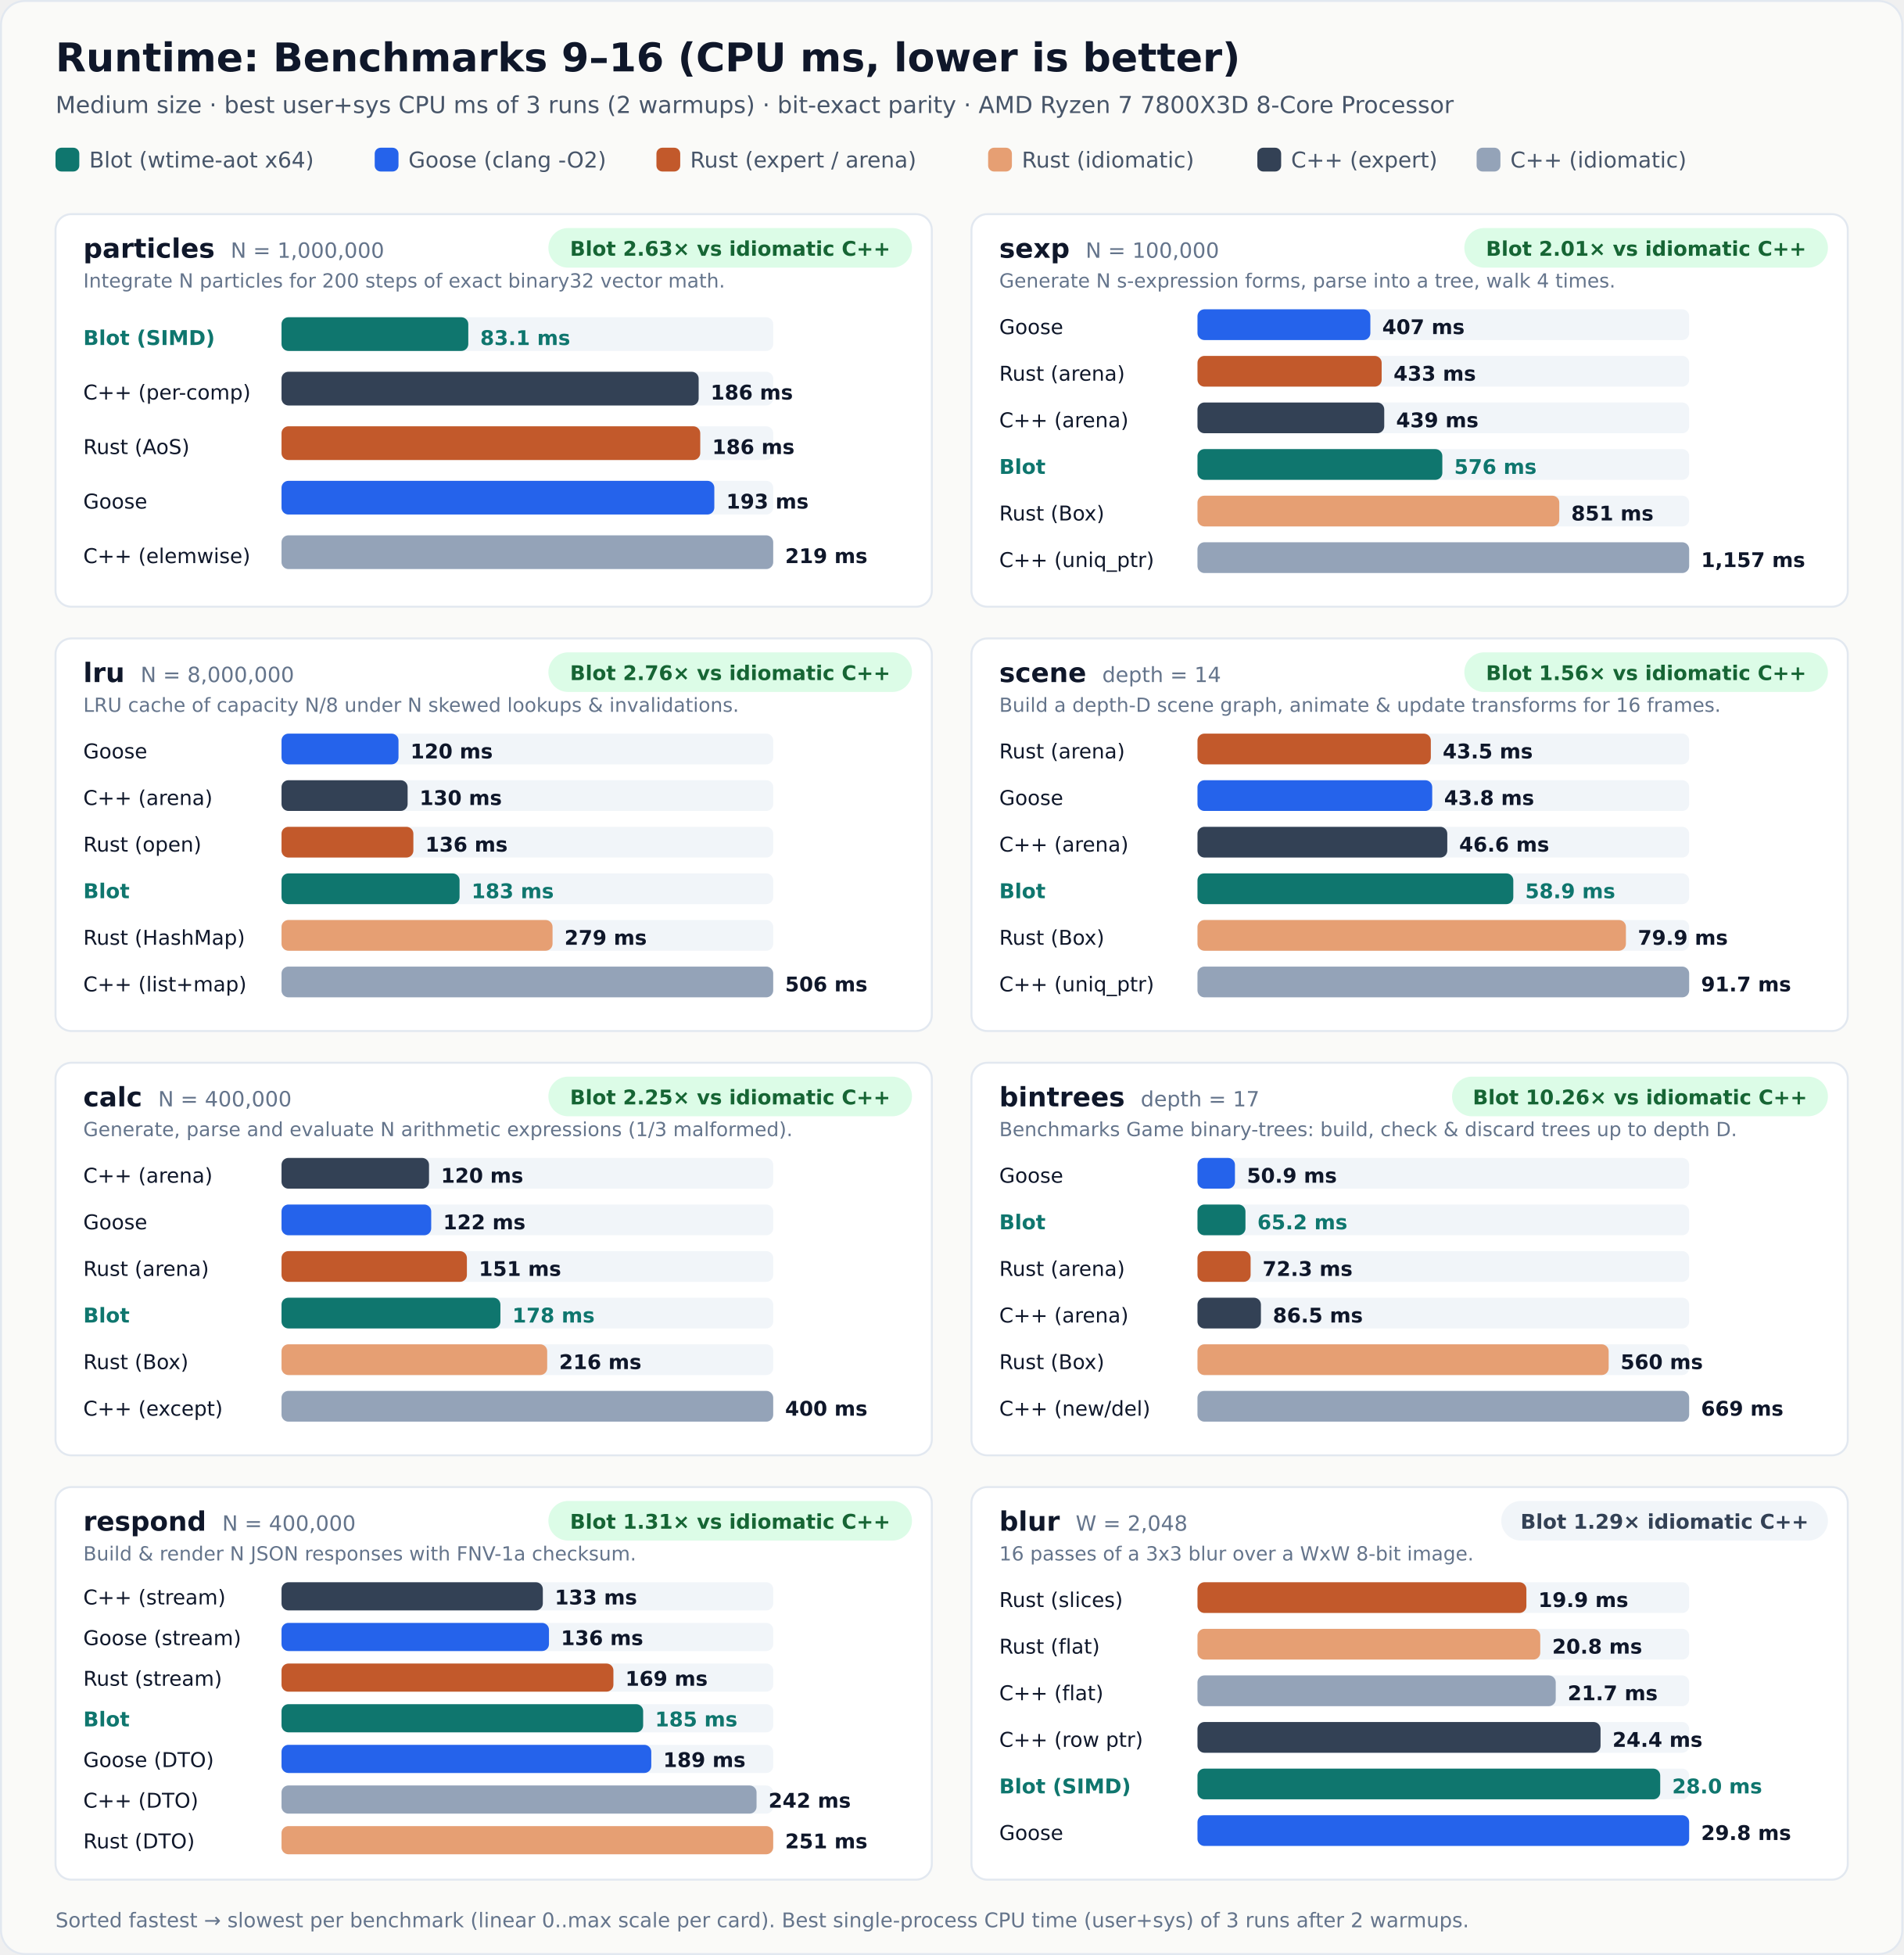
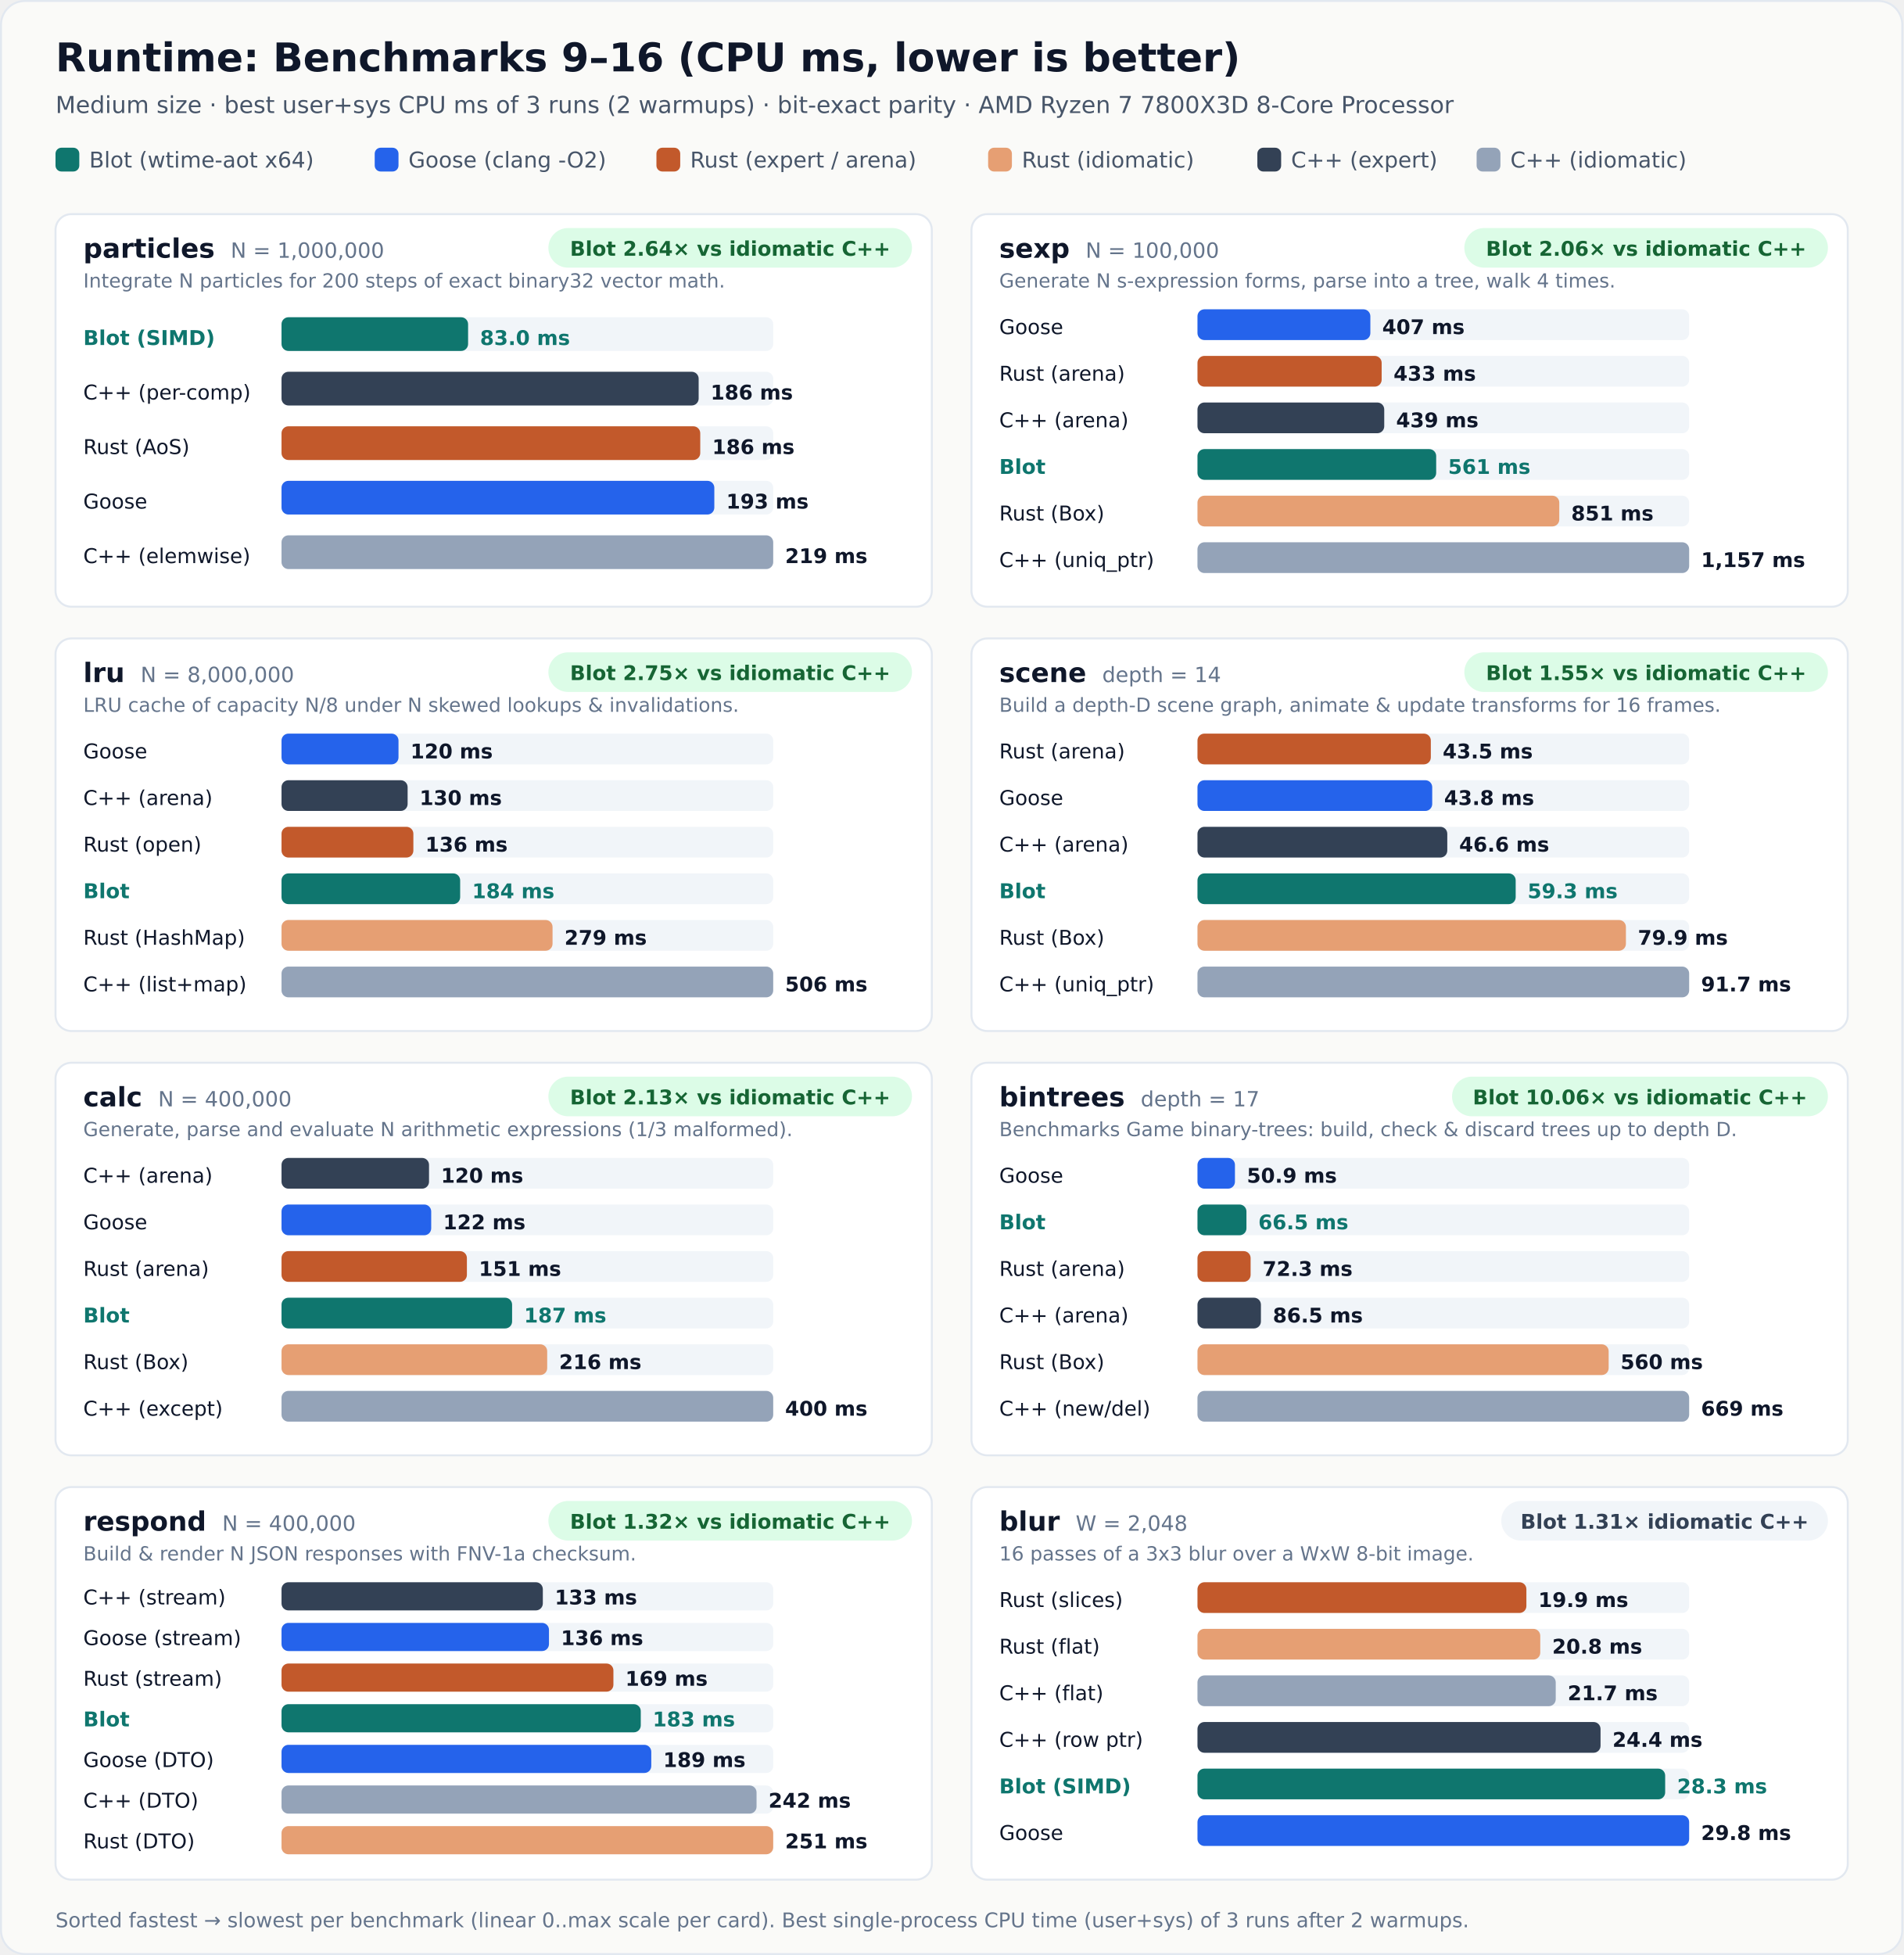
<svg xmlns="http://www.w3.org/2000/svg" width="960" height="986" viewBox="0 0 960 986" role="img" aria-label="Runtime: Benchmarks 9–16 (CPU ms, lower is better)">
  <rect x="0.5" y="0.5" width="959" height="985" rx="12" fill="#fafaf8" stroke="#e2e8f0" />
  <text x="28.0" y="36.0" font-family="'DejaVu Sans', system-ui, -apple-system, 'Segoe UI', Helvetica, Arial, sans-serif" font-size="20" font-weight="700" fill="#0f172a" text-anchor="start">Runtime: Benchmarks 9–16 (CPU ms, lower is better)</text>
  <text x="28.0" y="57.0" font-family="'DejaVu Sans', system-ui, -apple-system, 'Segoe UI', Helvetica, Arial, sans-serif" font-size="11.8" font-weight="400" fill="#475569" text-anchor="start">Medium size · best user+sys CPU ms of 3 runs (2 warmups) · bit-exact parity · AMD Ryzen 7 7800X3D 8-Core Processor</text>
  <rect x="28.0" y="74.5" width="12" height="12" rx="3" fill="#0f766e" />
  <text x="45.0" y="84.5" font-family="'DejaVu Sans', system-ui, -apple-system, 'Segoe UI', Helvetica, Arial, sans-serif" font-size="11.0" font-weight="500" fill="#475569" text-anchor="start">Blot (wtime-aot x64)</text>
  <rect x="189.0" y="74.5" width="12" height="12" rx="3" fill="#2563eb" />
  <text x="206.0" y="84.5" font-family="'DejaVu Sans', system-ui, -apple-system, 'Segoe UI', Helvetica, Arial, sans-serif" font-size="11.0" font-weight="500" fill="#475569" text-anchor="start">Goose (clang -O2)</text>
  <rect x="331.1" y="74.5" width="12" height="12" rx="3" fill="#c2592b" />
  <text x="348.1" y="84.5" font-family="'DejaVu Sans', system-ui, -apple-system, 'Segoe UI', Helvetica, Arial, sans-serif" font-size="11.0" font-weight="500" fill="#475569" text-anchor="start">Rust (expert / arena)</text>
  <rect x="498.4" y="74.5" width="12" height="12" rx="3" fill="#e69f73" />
  <text x="515.4" y="84.5" font-family="'DejaVu Sans', system-ui, -apple-system, 'Segoe UI', Helvetica, Arial, sans-serif" font-size="11.0" font-weight="500" fill="#475569" text-anchor="start">Rust (idiomatic)</text>
  <rect x="634.2" y="74.5" width="12" height="12" rx="3" fill="#334155" />
  <text x="651.2" y="84.5" font-family="'DejaVu Sans', system-ui, -apple-system, 'Segoe UI', Helvetica, Arial, sans-serif" font-size="11.0" font-weight="500" fill="#475569" text-anchor="start">C++ (expert)</text>
  <rect x="744.8" y="74.5" width="12" height="12" rx="3" fill="#94a3b8" />
  <text x="761.8" y="84.5" font-family="'DejaVu Sans', system-ui, -apple-system, 'Segoe UI', Helvetica, Arial, sans-serif" font-size="11.0" font-weight="500" fill="#475569" text-anchor="start">C++ (idiomatic)</text>
  <rect x="28" y="108" width="442" height="198" rx="8" fill="#ffffff" stroke="#e2e8f0" />
  <text x="42.0" y="130.0" font-family="'DejaVu Sans', system-ui, -apple-system, 'Segoe UI', Helvetica, Arial, sans-serif" font-size="13.5" font-weight="700" fill="#0f172a">particles<tspan dx="8" font-size="10.6" font-weight="500" fill="#64748b">N = 1,000,000</tspan>
  </text>
  <rect x="276.6" y="115.0" width="183.4" height="20.0" rx="10" fill="#dcfce7" />
-   <text x="368.3" y="129.0" font-family="'DejaVu Sans', system-ui, -apple-system, 'Segoe UI', Helvetica, Arial, sans-serif" font-size="10.2" font-weight="600" fill="#166534" text-anchor="middle">Blot 2.63× vs idiomatic C++</text>
+   <text x="368.3" y="129.0" font-family="'DejaVu Sans', system-ui, -apple-system, 'Segoe UI', Helvetica, Arial, sans-serif" font-size="10.2" font-weight="600" fill="#166534" text-anchor="middle">Blot 2.64× vs idiomatic C++</text>
  <text x="42.0" y="145.0" font-family="'DejaVu Sans', system-ui, -apple-system, 'Segoe UI', Helvetica, Arial, sans-serif" font-size="9.8" font-weight="400" fill="#64748b" text-anchor="start">Integrate N particles for 200 steps of exact binary32 vector math.</text>
  <text x="42.0" y="174.0" font-family="'DejaVu Sans', system-ui, -apple-system, 'Segoe UI', Helvetica, Arial, sans-serif" font-size="10.3" font-weight="700" fill="#0f766e" text-anchor="start">Blot (SIMD)</text>
  <rect x="142.0" y="160.0" width="248.0" height="17.0" rx="3.5" fill="#f1f5f9" />
-   <rect x="142.0" y="160.0" width="94.2" height="17.0" rx="3.5" fill="#0f766e" />
-   <text x="242.2" y="174.0" font-family="'DejaVu Sans', system-ui, -apple-system, 'Segoe UI', Helvetica, Arial, sans-serif" font-size="10.2" font-weight="700" fill="#0f766e" text-anchor="start">83.1 ms</text>
+   <rect x="142.0" y="160.0" width="94.1" height="17.0" rx="3.5" fill="#0f766e" />
+   <text x="242.1" y="174.0" font-family="'DejaVu Sans', system-ui, -apple-system, 'Segoe UI', Helvetica, Arial, sans-serif" font-size="10.2" font-weight="700" fill="#0f766e" text-anchor="start">83.0 ms</text>
  <text x="42.0" y="201.5" font-family="'DejaVu Sans', system-ui, -apple-system, 'Segoe UI', Helvetica, Arial, sans-serif" font-size="10.3" font-weight="500" fill="#0f172a" text-anchor="start">C++ (per-comp)</text>
  <rect x="142.0" y="187.5" width="248.0" height="17.0" rx="3.5" fill="#f1f5f9" />
  <rect x="142.0" y="187.5" width="210.4" height="17.0" rx="3.5" fill="#334155" />
  <text x="358.4" y="201.5" font-family="'DejaVu Sans', system-ui, -apple-system, 'Segoe UI', Helvetica, Arial, sans-serif" font-size="10.2" font-weight="600" fill="#0f172a" text-anchor="start">186 ms</text>
  <text x="42.0" y="229.0" font-family="'DejaVu Sans', system-ui, -apple-system, 'Segoe UI', Helvetica, Arial, sans-serif" font-size="10.3" font-weight="500" fill="#0f172a" text-anchor="start">Rust (AoS)</text>
  <rect x="142.0" y="215.0" width="248.0" height="17.0" rx="3.5" fill="#f1f5f9" />
  <rect x="142.0" y="215.0" width="211.2" height="17.0" rx="3.5" fill="#c2592b" />
  <text x="359.2" y="229.0" font-family="'DejaVu Sans', system-ui, -apple-system, 'Segoe UI', Helvetica, Arial, sans-serif" font-size="10.2" font-weight="600" fill="#0f172a" text-anchor="start">186 ms</text>
  <text x="42.0" y="256.5" font-family="'DejaVu Sans', system-ui, -apple-system, 'Segoe UI', Helvetica, Arial, sans-serif" font-size="10.3" font-weight="500" fill="#0f172a" text-anchor="start">Goose</text>
  <rect x="142.0" y="242.5" width="248.0" height="17.0" rx="3.5" fill="#f1f5f9" />
  <rect x="142.0" y="242.5" width="218.3" height="17.0" rx="3.5" fill="#2563eb" />
  <text x="366.3" y="256.5" font-family="'DejaVu Sans', system-ui, -apple-system, 'Segoe UI', Helvetica, Arial, sans-serif" font-size="10.2" font-weight="600" fill="#0f172a" text-anchor="start">193 ms</text>
  <text x="42.0" y="284.0" font-family="'DejaVu Sans', system-ui, -apple-system, 'Segoe UI', Helvetica, Arial, sans-serif" font-size="10.3" font-weight="500" fill="#0f172a" text-anchor="start">C++ (elemwise)</text>
  <rect x="142.0" y="270.0" width="248.0" height="17.0" rx="3.5" fill="#f1f5f9" />
  <rect x="142.0" y="270.0" width="248.0" height="17.0" rx="3.5" fill="#94a3b8" />
  <text x="396.0" y="284.0" font-family="'DejaVu Sans', system-ui, -apple-system, 'Segoe UI', Helvetica, Arial, sans-serif" font-size="10.2" font-weight="600" fill="#0f172a" text-anchor="start">219 ms</text>
  <rect x="490" y="108" width="442" height="198" rx="8" fill="#ffffff" stroke="#e2e8f0" />
  <text x="504.0" y="130.0" font-family="'DejaVu Sans', system-ui, -apple-system, 'Segoe UI', Helvetica, Arial, sans-serif" font-size="13.5" font-weight="700" fill="#0f172a">sexp<tspan dx="8" font-size="10.6" font-weight="500" fill="#64748b">N = 100,000</tspan>
  </text>
  <rect x="738.6" y="115.0" width="183.4" height="20.0" rx="10" fill="#dcfce7" />
-   <text x="830.3" y="129.0" font-family="'DejaVu Sans', system-ui, -apple-system, 'Segoe UI', Helvetica, Arial, sans-serif" font-size="10.2" font-weight="600" fill="#166534" text-anchor="middle">Blot 2.01× vs idiomatic C++</text>
+   <text x="830.3" y="129.0" font-family="'DejaVu Sans', system-ui, -apple-system, 'Segoe UI', Helvetica, Arial, sans-serif" font-size="10.2" font-weight="600" fill="#166534" text-anchor="middle">Blot 2.06× vs idiomatic C++</text>
  <text x="504.0" y="145.0" font-family="'DejaVu Sans', system-ui, -apple-system, 'Segoe UI', Helvetica, Arial, sans-serif" font-size="9.8" font-weight="400" fill="#64748b" text-anchor="start">Generate N s-expression forms, parse into a tree, walk 4 times.</text>
  <text x="504.0" y="168.5" font-family="'DejaVu Sans', system-ui, -apple-system, 'Segoe UI', Helvetica, Arial, sans-serif" font-size="10.3" font-weight="500" fill="#0f172a" text-anchor="start">Goose</text>
  <rect x="604.0" y="156.0" width="248.0" height="15.5" rx="3.5" fill="#f1f5f9" />
  <rect x="604.0" y="156.0" width="87.2" height="15.5" rx="3.5" fill="#2563eb" />
  <text x="697.2" y="168.5" font-family="'DejaVu Sans', system-ui, -apple-system, 'Segoe UI', Helvetica, Arial, sans-serif" font-size="10.2" font-weight="600" fill="#0f172a" text-anchor="start">407 ms</text>
  <text x="504.0" y="192.0" font-family="'DejaVu Sans', system-ui, -apple-system, 'Segoe UI', Helvetica, Arial, sans-serif" font-size="10.3" font-weight="500" fill="#0f172a" text-anchor="start">Rust (arena)</text>
  <rect x="604.0" y="179.5" width="248.0" height="15.5" rx="3.5" fill="#f1f5f9" />
  <rect x="604.0" y="179.5" width="92.9" height="15.5" rx="3.5" fill="#c2592b" />
  <text x="702.9" y="192.0" font-family="'DejaVu Sans', system-ui, -apple-system, 'Segoe UI', Helvetica, Arial, sans-serif" font-size="10.2" font-weight="600" fill="#0f172a" text-anchor="start">433 ms</text>
  <text x="504.0" y="215.5" font-family="'DejaVu Sans', system-ui, -apple-system, 'Segoe UI', Helvetica, Arial, sans-serif" font-size="10.3" font-weight="500" fill="#0f172a" text-anchor="start">C++ (arena)</text>
  <rect x="604.0" y="203.0" width="248.0" height="15.5" rx="3.5" fill="#f1f5f9" />
  <rect x="604.0" y="203.0" width="94.2" height="15.5" rx="3.5" fill="#334155" />
  <text x="704.2" y="215.5" font-family="'DejaVu Sans', system-ui, -apple-system, 'Segoe UI', Helvetica, Arial, sans-serif" font-size="10.2" font-weight="600" fill="#0f172a" text-anchor="start">439 ms</text>
  <text x="504.0" y="239.0" font-family="'DejaVu Sans', system-ui, -apple-system, 'Segoe UI', Helvetica, Arial, sans-serif" font-size="10.3" font-weight="700" fill="#0f766e" text-anchor="start">Blot</text>
  <rect x="604.0" y="226.5" width="248.0" height="15.5" rx="3.5" fill="#f1f5f9" />
-   <rect x="604.0" y="226.5" width="123.5" height="15.5" rx="3.5" fill="#0f766e" />
-   <text x="733.5" y="239.0" font-family="'DejaVu Sans', system-ui, -apple-system, 'Segoe UI', Helvetica, Arial, sans-serif" font-size="10.2" font-weight="700" fill="#0f766e" text-anchor="start">576 ms</text>
+   <rect x="604.0" y="226.5" width="120.4" height="15.5" rx="3.5" fill="#0f766e" />
+   <text x="730.4" y="239.0" font-family="'DejaVu Sans', system-ui, -apple-system, 'Segoe UI', Helvetica, Arial, sans-serif" font-size="10.2" font-weight="700" fill="#0f766e" text-anchor="start">561 ms</text>
  <text x="504.0" y="262.5" font-family="'DejaVu Sans', system-ui, -apple-system, 'Segoe UI', Helvetica, Arial, sans-serif" font-size="10.3" font-weight="500" fill="#0f172a" text-anchor="start">Rust (Box)</text>
  <rect x="604.0" y="250.0" width="248.0" height="15.5" rx="3.5" fill="#f1f5f9" />
  <rect x="604.0" y="250.0" width="182.5" height="15.5" rx="3.5" fill="#e69f73" />
  <text x="792.5" y="262.5" font-family="'DejaVu Sans', system-ui, -apple-system, 'Segoe UI', Helvetica, Arial, sans-serif" font-size="10.2" font-weight="600" fill="#0f172a" text-anchor="start">851 ms</text>
  <text x="504.0" y="286.0" font-family="'DejaVu Sans', system-ui, -apple-system, 'Segoe UI', Helvetica, Arial, sans-serif" font-size="10.3" font-weight="500" fill="#0f172a" text-anchor="start">C++ (uniq_ptr)</text>
  <rect x="604.0" y="273.5" width="248.0" height="15.5" rx="3.5" fill="#f1f5f9" />
  <rect x="604.0" y="273.5" width="248.0" height="15.5" rx="3.5" fill="#94a3b8" />
  <text x="858.0" y="286.0" font-family="'DejaVu Sans', system-ui, -apple-system, 'Segoe UI', Helvetica, Arial, sans-serif" font-size="10.2" font-weight="600" fill="#0f172a" text-anchor="start">1,157 ms</text>
  <rect x="28" y="322" width="442" height="198" rx="8" fill="#ffffff" stroke="#e2e8f0" />
  <text x="42.0" y="344.0" font-family="'DejaVu Sans', system-ui, -apple-system, 'Segoe UI', Helvetica, Arial, sans-serif" font-size="13.5" font-weight="700" fill="#0f172a">lru<tspan dx="8" font-size="10.6" font-weight="500" fill="#64748b">N = 8,000,000</tspan>
  </text>
  <rect x="276.6" y="329.0" width="183.4" height="20.0" rx="10" fill="#dcfce7" />
-   <text x="368.3" y="343.0" font-family="'DejaVu Sans', system-ui, -apple-system, 'Segoe UI', Helvetica, Arial, sans-serif" font-size="10.2" font-weight="600" fill="#166534" text-anchor="middle">Blot 2.76× vs idiomatic C++</text>
+   <text x="368.3" y="343.0" font-family="'DejaVu Sans', system-ui, -apple-system, 'Segoe UI', Helvetica, Arial, sans-serif" font-size="10.2" font-weight="600" fill="#166534" text-anchor="middle">Blot 2.75× vs idiomatic C++</text>
  <text x="42.0" y="359.0" font-family="'DejaVu Sans', system-ui, -apple-system, 'Segoe UI', Helvetica, Arial, sans-serif" font-size="9.8" font-weight="400" fill="#64748b" text-anchor="start">LRU cache of capacity N/8 under N skewed lookups &amp; invalidations.</text>
  <text x="42.0" y="382.5" font-family="'DejaVu Sans', system-ui, -apple-system, 'Segoe UI', Helvetica, Arial, sans-serif" font-size="10.3" font-weight="500" fill="#0f172a" text-anchor="start">Goose</text>
  <rect x="142.0" y="370.0" width="248.0" height="15.5" rx="3.5" fill="#f1f5f9" />
  <rect x="142.0" y="370.0" width="59.0" height="15.5" rx="3.5" fill="#2563eb" />
  <text x="207.0" y="382.5" font-family="'DejaVu Sans', system-ui, -apple-system, 'Segoe UI', Helvetica, Arial, sans-serif" font-size="10.2" font-weight="600" fill="#0f172a" text-anchor="start">120 ms</text>
  <text x="42.0" y="406.0" font-family="'DejaVu Sans', system-ui, -apple-system, 'Segoe UI', Helvetica, Arial, sans-serif" font-size="10.3" font-weight="500" fill="#0f172a" text-anchor="start">C++ (arena)</text>
  <rect x="142.0" y="393.5" width="248.0" height="15.5" rx="3.5" fill="#f1f5f9" />
  <rect x="142.0" y="393.5" width="63.6" height="15.5" rx="3.5" fill="#334155" />
  <text x="211.6" y="406.0" font-family="'DejaVu Sans', system-ui, -apple-system, 'Segoe UI', Helvetica, Arial, sans-serif" font-size="10.2" font-weight="600" fill="#0f172a" text-anchor="start">130 ms</text>
  <text x="42.0" y="429.5" font-family="'DejaVu Sans', system-ui, -apple-system, 'Segoe UI', Helvetica, Arial, sans-serif" font-size="10.3" font-weight="500" fill="#0f172a" text-anchor="start">Rust (open)</text>
  <rect x="142.0" y="417.0" width="248.0" height="15.5" rx="3.5" fill="#f1f5f9" />
  <rect x="142.0" y="417.0" width="66.5" height="15.5" rx="3.5" fill="#c2592b" />
  <text x="214.5" y="429.5" font-family="'DejaVu Sans', system-ui, -apple-system, 'Segoe UI', Helvetica, Arial, sans-serif" font-size="10.2" font-weight="600" fill="#0f172a" text-anchor="start">136 ms</text>
  <text x="42.0" y="453.0" font-family="'DejaVu Sans', system-ui, -apple-system, 'Segoe UI', Helvetica, Arial, sans-serif" font-size="10.3" font-weight="700" fill="#0f766e" text-anchor="start">Blot</text>
  <rect x="142.0" y="440.5" width="248.0" height="15.5" rx="3.5" fill="#f1f5f9" />
-   <rect x="142.0" y="440.5" width="89.8" height="15.5" rx="3.5" fill="#0f766e" />
-   <text x="237.8" y="453.0" font-family="'DejaVu Sans', system-ui, -apple-system, 'Segoe UI', Helvetica, Arial, sans-serif" font-size="10.2" font-weight="700" fill="#0f766e" text-anchor="start">183 ms</text>
+   <rect x="142.0" y="440.5" width="90.1" height="15.5" rx="3.5" fill="#0f766e" />
+   <text x="238.1" y="453.0" font-family="'DejaVu Sans', system-ui, -apple-system, 'Segoe UI', Helvetica, Arial, sans-serif" font-size="10.2" font-weight="700" fill="#0f766e" text-anchor="start">184 ms</text>
  <text x="42.0" y="476.5" font-family="'DejaVu Sans', system-ui, -apple-system, 'Segoe UI', Helvetica, Arial, sans-serif" font-size="10.3" font-weight="500" fill="#0f172a" text-anchor="start">Rust (HashMap)</text>
  <rect x="142.0" y="464.0" width="248.0" height="15.5" rx="3.5" fill="#f1f5f9" />
  <rect x="142.0" y="464.0" width="136.7" height="15.5" rx="3.5" fill="#e69f73" />
  <text x="284.7" y="476.5" font-family="'DejaVu Sans', system-ui, -apple-system, 'Segoe UI', Helvetica, Arial, sans-serif" font-size="10.2" font-weight="600" fill="#0f172a" text-anchor="start">279 ms</text>
  <text x="42.0" y="500.0" font-family="'DejaVu Sans', system-ui, -apple-system, 'Segoe UI', Helvetica, Arial, sans-serif" font-size="10.3" font-weight="500" fill="#0f172a" text-anchor="start">C++ (list+map)</text>
  <rect x="142.0" y="487.5" width="248.0" height="15.5" rx="3.5" fill="#f1f5f9" />
  <rect x="142.0" y="487.5" width="248.0" height="15.5" rx="3.5" fill="#94a3b8" />
  <text x="396.0" y="500.0" font-family="'DejaVu Sans', system-ui, -apple-system, 'Segoe UI', Helvetica, Arial, sans-serif" font-size="10.2" font-weight="600" fill="#0f172a" text-anchor="start">506 ms</text>
  <rect x="490" y="322" width="442" height="198" rx="8" fill="#ffffff" stroke="#e2e8f0" />
  <text x="504.0" y="344.0" font-family="'DejaVu Sans', system-ui, -apple-system, 'Segoe UI', Helvetica, Arial, sans-serif" font-size="13.5" font-weight="700" fill="#0f172a">scene<tspan dx="8" font-size="10.6" font-weight="500" fill="#64748b">depth = 14</tspan>
  </text>
  <rect x="738.6" y="329.0" width="183.4" height="20.0" rx="10" fill="#dcfce7" />
-   <text x="830.3" y="343.0" font-family="'DejaVu Sans', system-ui, -apple-system, 'Segoe UI', Helvetica, Arial, sans-serif" font-size="10.2" font-weight="600" fill="#166534" text-anchor="middle">Blot 1.56× vs idiomatic C++</text>
+   <text x="830.3" y="343.0" font-family="'DejaVu Sans', system-ui, -apple-system, 'Segoe UI', Helvetica, Arial, sans-serif" font-size="10.2" font-weight="600" fill="#166534" text-anchor="middle">Blot 1.55× vs idiomatic C++</text>
  <text x="504.0" y="359.0" font-family="'DejaVu Sans', system-ui, -apple-system, 'Segoe UI', Helvetica, Arial, sans-serif" font-size="9.8" font-weight="400" fill="#64748b" text-anchor="start">Build a depth-D scene graph, animate &amp; update transforms for 16 frames.</text>
  <text x="504.0" y="382.5" font-family="'DejaVu Sans', system-ui, -apple-system, 'Segoe UI', Helvetica, Arial, sans-serif" font-size="10.3" font-weight="500" fill="#0f172a" text-anchor="start">Rust (arena)</text>
  <rect x="604.0" y="370.0" width="248.0" height="15.5" rx="3.5" fill="#f1f5f9" />
  <rect x="604.0" y="370.0" width="117.7" height="15.5" rx="3.5" fill="#c2592b" />
  <text x="727.7" y="382.5" font-family="'DejaVu Sans', system-ui, -apple-system, 'Segoe UI', Helvetica, Arial, sans-serif" font-size="10.2" font-weight="600" fill="#0f172a" text-anchor="start">43.5 ms</text>
  <text x="504.0" y="406.0" font-family="'DejaVu Sans', system-ui, -apple-system, 'Segoe UI', Helvetica, Arial, sans-serif" font-size="10.3" font-weight="500" fill="#0f172a" text-anchor="start">Goose</text>
  <rect x="604.0" y="393.5" width="248.0" height="15.5" rx="3.5" fill="#f1f5f9" />
  <rect x="604.0" y="393.5" width="118.4" height="15.5" rx="3.5" fill="#2563eb" />
  <text x="728.4" y="406.0" font-family="'DejaVu Sans', system-ui, -apple-system, 'Segoe UI', Helvetica, Arial, sans-serif" font-size="10.2" font-weight="600" fill="#0f172a" text-anchor="start">43.8 ms</text>
  <text x="504.0" y="429.5" font-family="'DejaVu Sans', system-ui, -apple-system, 'Segoe UI', Helvetica, Arial, sans-serif" font-size="10.3" font-weight="500" fill="#0f172a" text-anchor="start">C++ (arena)</text>
  <rect x="604.0" y="417.0" width="248.0" height="15.5" rx="3.5" fill="#f1f5f9" />
  <rect x="604.0" y="417.0" width="126.0" height="15.5" rx="3.5" fill="#334155" />
  <text x="736.0" y="429.5" font-family="'DejaVu Sans', system-ui, -apple-system, 'Segoe UI', Helvetica, Arial, sans-serif" font-size="10.2" font-weight="600" fill="#0f172a" text-anchor="start">46.6 ms</text>
  <text x="504.0" y="453.0" font-family="'DejaVu Sans', system-ui, -apple-system, 'Segoe UI', Helvetica, Arial, sans-serif" font-size="10.3" font-weight="700" fill="#0f766e" text-anchor="start">Blot</text>
  <rect x="604.0" y="440.5" width="248.0" height="15.5" rx="3.5" fill="#f1f5f9" />
-   <rect x="604.0" y="440.5" width="159.3" height="15.5" rx="3.5" fill="#0f766e" />
-   <text x="769.3" y="453.0" font-family="'DejaVu Sans', system-ui, -apple-system, 'Segoe UI', Helvetica, Arial, sans-serif" font-size="10.2" font-weight="700" fill="#0f766e" text-anchor="start">58.9 ms</text>
+   <rect x="604.0" y="440.5" width="160.5" height="15.5" rx="3.5" fill="#0f766e" />
+   <text x="770.5" y="453.0" font-family="'DejaVu Sans', system-ui, -apple-system, 'Segoe UI', Helvetica, Arial, sans-serif" font-size="10.2" font-weight="700" fill="#0f766e" text-anchor="start">59.3 ms</text>
  <text x="504.0" y="476.5" font-family="'DejaVu Sans', system-ui, -apple-system, 'Segoe UI', Helvetica, Arial, sans-serif" font-size="10.3" font-weight="500" fill="#0f172a" text-anchor="start">Rust (Box)</text>
  <rect x="604.0" y="464.0" width="248.0" height="15.5" rx="3.5" fill="#f1f5f9" />
  <rect x="604.0" y="464.0" width="216.1" height="15.5" rx="3.5" fill="#e69f73" />
  <text x="826.1" y="476.5" font-family="'DejaVu Sans', system-ui, -apple-system, 'Segoe UI', Helvetica, Arial, sans-serif" font-size="10.2" font-weight="600" fill="#0f172a" text-anchor="start">79.9 ms</text>
  <text x="504.0" y="500.0" font-family="'DejaVu Sans', system-ui, -apple-system, 'Segoe UI', Helvetica, Arial, sans-serif" font-size="10.3" font-weight="500" fill="#0f172a" text-anchor="start">C++ (uniq_ptr)</text>
  <rect x="604.0" y="487.5" width="248.0" height="15.5" rx="3.5" fill="#f1f5f9" />
  <rect x="604.0" y="487.5" width="248.0" height="15.5" rx="3.5" fill="#94a3b8" />
  <text x="858.0" y="500.0" font-family="'DejaVu Sans', system-ui, -apple-system, 'Segoe UI', Helvetica, Arial, sans-serif" font-size="10.2" font-weight="600" fill="#0f172a" text-anchor="start">91.7 ms</text>
  <rect x="28" y="536" width="442" height="198" rx="8" fill="#ffffff" stroke="#e2e8f0" />
  <text x="42.0" y="558.0" font-family="'DejaVu Sans', system-ui, -apple-system, 'Segoe UI', Helvetica, Arial, sans-serif" font-size="13.5" font-weight="700" fill="#0f172a">calc<tspan dx="8" font-size="10.6" font-weight="500" fill="#64748b">N = 400,000</tspan>
  </text>
  <rect x="276.6" y="543.0" width="183.4" height="20.0" rx="10" fill="#dcfce7" />
-   <text x="368.3" y="557.0" font-family="'DejaVu Sans', system-ui, -apple-system, 'Segoe UI', Helvetica, Arial, sans-serif" font-size="10.2" font-weight="600" fill="#166534" text-anchor="middle">Blot 2.25× vs idiomatic C++</text>
+   <text x="368.3" y="557.0" font-family="'DejaVu Sans', system-ui, -apple-system, 'Segoe UI', Helvetica, Arial, sans-serif" font-size="10.2" font-weight="600" fill="#166534" text-anchor="middle">Blot 2.13× vs idiomatic C++</text>
  <text x="42.0" y="573.0" font-family="'DejaVu Sans', system-ui, -apple-system, 'Segoe UI', Helvetica, Arial, sans-serif" font-size="9.8" font-weight="400" fill="#64748b" text-anchor="start">Generate, parse and evaluate N arithmetic expressions (1/3 malformed).</text>
  <text x="42.0" y="596.5" font-family="'DejaVu Sans', system-ui, -apple-system, 'Segoe UI', Helvetica, Arial, sans-serif" font-size="10.3" font-weight="500" fill="#0f172a" text-anchor="start">C++ (arena)</text>
  <rect x="142.0" y="584.0" width="248.0" height="15.5" rx="3.5" fill="#f1f5f9" />
  <rect x="142.0" y="584.0" width="74.4" height="15.5" rx="3.5" fill="#334155" />
  <text x="222.4" y="596.5" font-family="'DejaVu Sans', system-ui, -apple-system, 'Segoe UI', Helvetica, Arial, sans-serif" font-size="10.2" font-weight="600" fill="#0f172a" text-anchor="start">120 ms</text>
  <text x="42.0" y="620.0" font-family="'DejaVu Sans', system-ui, -apple-system, 'Segoe UI', Helvetica, Arial, sans-serif" font-size="10.3" font-weight="500" fill="#0f172a" text-anchor="start">Goose</text>
  <rect x="142.0" y="607.5" width="248.0" height="15.5" rx="3.5" fill="#f1f5f9" />
  <rect x="142.0" y="607.5" width="75.5" height="15.5" rx="3.5" fill="#2563eb" />
  <text x="223.5" y="620.0" font-family="'DejaVu Sans', system-ui, -apple-system, 'Segoe UI', Helvetica, Arial, sans-serif" font-size="10.2" font-weight="600" fill="#0f172a" text-anchor="start">122 ms</text>
  <text x="42.0" y="643.5" font-family="'DejaVu Sans', system-ui, -apple-system, 'Segoe UI', Helvetica, Arial, sans-serif" font-size="10.3" font-weight="500" fill="#0f172a" text-anchor="start">Rust (arena)</text>
  <rect x="142.0" y="631.0" width="248.0" height="15.5" rx="3.5" fill="#f1f5f9" />
  <rect x="142.0" y="631.0" width="93.5" height="15.5" rx="3.5" fill="#c2592b" />
  <text x="241.5" y="643.5" font-family="'DejaVu Sans', system-ui, -apple-system, 'Segoe UI', Helvetica, Arial, sans-serif" font-size="10.2" font-weight="600" fill="#0f172a" text-anchor="start">151 ms</text>
  <text x="42.0" y="667.0" font-family="'DejaVu Sans', system-ui, -apple-system, 'Segoe UI', Helvetica, Arial, sans-serif" font-size="10.3" font-weight="700" fill="#0f766e" text-anchor="start">Blot</text>
  <rect x="142.0" y="654.5" width="248.0" height="15.5" rx="3.5" fill="#f1f5f9" />
-   <rect x="142.0" y="654.5" width="110.4" height="15.5" rx="3.5" fill="#0f766e" />
-   <text x="258.4" y="667.0" font-family="'DejaVu Sans', system-ui, -apple-system, 'Segoe UI', Helvetica, Arial, sans-serif" font-size="10.2" font-weight="700" fill="#0f766e" text-anchor="start">178 ms</text>
+   <rect x="142.0" y="654.5" width="116.3" height="15.5" rx="3.5" fill="#0f766e" />
+   <text x="264.3" y="667.0" font-family="'DejaVu Sans', system-ui, -apple-system, 'Segoe UI', Helvetica, Arial, sans-serif" font-size="10.2" font-weight="700" fill="#0f766e" text-anchor="start">187 ms</text>
  <text x="42.0" y="690.5" font-family="'DejaVu Sans', system-ui, -apple-system, 'Segoe UI', Helvetica, Arial, sans-serif" font-size="10.3" font-weight="500" fill="#0f172a" text-anchor="start">Rust (Box)</text>
  <rect x="142.0" y="678.0" width="248.0" height="15.5" rx="3.5" fill="#f1f5f9" />
  <rect x="142.0" y="678.0" width="134.0" height="15.5" rx="3.5" fill="#e69f73" />
  <text x="282.0" y="690.5" font-family="'DejaVu Sans', system-ui, -apple-system, 'Segoe UI', Helvetica, Arial, sans-serif" font-size="10.2" font-weight="600" fill="#0f172a" text-anchor="start">216 ms</text>
  <text x="42.0" y="714.0" font-family="'DejaVu Sans', system-ui, -apple-system, 'Segoe UI', Helvetica, Arial, sans-serif" font-size="10.3" font-weight="500" fill="#0f172a" text-anchor="start">C++ (except)</text>
  <rect x="142.0" y="701.5" width="248.0" height="15.5" rx="3.5" fill="#f1f5f9" />
  <rect x="142.0" y="701.5" width="248.0" height="15.5" rx="3.5" fill="#94a3b8" />
  <text x="396.0" y="714.0" font-family="'DejaVu Sans', system-ui, -apple-system, 'Segoe UI', Helvetica, Arial, sans-serif" font-size="10.2" font-weight="600" fill="#0f172a" text-anchor="start">400 ms</text>
  <rect x="490" y="536" width="442" height="198" rx="8" fill="#ffffff" stroke="#e2e8f0" />
  <text x="504.0" y="558.0" font-family="'DejaVu Sans', system-ui, -apple-system, 'Segoe UI', Helvetica, Arial, sans-serif" font-size="13.5" font-weight="700" fill="#0f172a">bintrees<tspan dx="8" font-size="10.6" font-weight="500" fill="#64748b">depth = 17</tspan>
  </text>
  <rect x="732.4" y="543.0" width="189.6" height="20.0" rx="10" fill="#dcfce7" />
-   <text x="827.2" y="557.0" font-family="'DejaVu Sans', system-ui, -apple-system, 'Segoe UI', Helvetica, Arial, sans-serif" font-size="10.2" font-weight="600" fill="#166534" text-anchor="middle">Blot 10.26× vs idiomatic C++</text>
+   <text x="827.2" y="557.0" font-family="'DejaVu Sans', system-ui, -apple-system, 'Segoe UI', Helvetica, Arial, sans-serif" font-size="10.2" font-weight="600" fill="#166534" text-anchor="middle">Blot 10.06× vs idiomatic C++</text>
  <text x="504.0" y="573.0" font-family="'DejaVu Sans', system-ui, -apple-system, 'Segoe UI', Helvetica, Arial, sans-serif" font-size="9.8" font-weight="400" fill="#64748b" text-anchor="start">Benchmarks Game binary-trees: build, check &amp; discard trees up to depth D.</text>
  <text x="504.0" y="596.5" font-family="'DejaVu Sans', system-ui, -apple-system, 'Segoe UI', Helvetica, Arial, sans-serif" font-size="10.3" font-weight="500" fill="#0f172a" text-anchor="start">Goose</text>
  <rect x="604.0" y="584.0" width="248.0" height="15.5" rx="3.5" fill="#f1f5f9" />
  <rect x="604.0" y="584.0" width="18.9" height="15.5" rx="3.5" fill="#2563eb" />
  <text x="628.9" y="596.5" font-family="'DejaVu Sans', system-ui, -apple-system, 'Segoe UI', Helvetica, Arial, sans-serif" font-size="10.2" font-weight="600" fill="#0f172a" text-anchor="start">50.9 ms</text>
  <text x="504.0" y="620.0" font-family="'DejaVu Sans', system-ui, -apple-system, 'Segoe UI', Helvetica, Arial, sans-serif" font-size="10.3" font-weight="700" fill="#0f766e" text-anchor="start">Blot</text>
  <rect x="604.0" y="607.5" width="248.0" height="15.5" rx="3.5" fill="#f1f5f9" />
-   <rect x="604.0" y="607.5" width="24.2" height="15.5" rx="3.5" fill="#0f766e" />
-   <text x="634.2" y="620.0" font-family="'DejaVu Sans', system-ui, -apple-system, 'Segoe UI', Helvetica, Arial, sans-serif" font-size="10.2" font-weight="700" fill="#0f766e" text-anchor="start">65.2 ms</text>
+   <rect x="604.0" y="607.5" width="24.7" height="15.5" rx="3.5" fill="#0f766e" />
+   <text x="634.7" y="620.0" font-family="'DejaVu Sans', system-ui, -apple-system, 'Segoe UI', Helvetica, Arial, sans-serif" font-size="10.2" font-weight="700" fill="#0f766e" text-anchor="start">66.5 ms</text>
  <text x="504.0" y="643.5" font-family="'DejaVu Sans', system-ui, -apple-system, 'Segoe UI', Helvetica, Arial, sans-serif" font-size="10.3" font-weight="500" fill="#0f172a" text-anchor="start">Rust (arena)</text>
  <rect x="604.0" y="631.0" width="248.0" height="15.5" rx="3.5" fill="#f1f5f9" />
  <rect x="604.0" y="631.0" width="26.8" height="15.5" rx="3.5" fill="#c2592b" />
  <text x="636.8" y="643.5" font-family="'DejaVu Sans', system-ui, -apple-system, 'Segoe UI', Helvetica, Arial, sans-serif" font-size="10.2" font-weight="600" fill="#0f172a" text-anchor="start">72.3 ms</text>
  <text x="504.0" y="667.0" font-family="'DejaVu Sans', system-ui, -apple-system, 'Segoe UI', Helvetica, Arial, sans-serif" font-size="10.3" font-weight="500" fill="#0f172a" text-anchor="start">C++ (arena)</text>
  <rect x="604.0" y="654.5" width="248.0" height="15.5" rx="3.5" fill="#f1f5f9" />
  <rect x="604.0" y="654.5" width="32.0" height="15.5" rx="3.5" fill="#334155" />
  <text x="642.0" y="667.0" font-family="'DejaVu Sans', system-ui, -apple-system, 'Segoe UI', Helvetica, Arial, sans-serif" font-size="10.2" font-weight="600" fill="#0f172a" text-anchor="start">86.5 ms</text>
  <text x="504.0" y="690.5" font-family="'DejaVu Sans', system-ui, -apple-system, 'Segoe UI', Helvetica, Arial, sans-serif" font-size="10.3" font-weight="500" fill="#0f172a" text-anchor="start">Rust (Box)</text>
  <rect x="604.0" y="678.0" width="248.0" height="15.5" rx="3.5" fill="#f1f5f9" />
  <rect x="604.0" y="678.0" width="207.4" height="15.5" rx="3.5" fill="#e69f73" />
  <text x="817.4" y="690.5" font-family="'DejaVu Sans', system-ui, -apple-system, 'Segoe UI', Helvetica, Arial, sans-serif" font-size="10.2" font-weight="600" fill="#0f172a" text-anchor="start">560 ms</text>
  <text x="504.0" y="714.0" font-family="'DejaVu Sans', system-ui, -apple-system, 'Segoe UI', Helvetica, Arial, sans-serif" font-size="10.3" font-weight="500" fill="#0f172a" text-anchor="start">C++ (new/del)</text>
  <rect x="604.0" y="701.5" width="248.0" height="15.5" rx="3.5" fill="#f1f5f9" />
  <rect x="604.0" y="701.5" width="248.0" height="15.5" rx="3.5" fill="#94a3b8" />
  <text x="858.0" y="714.0" font-family="'DejaVu Sans', system-ui, -apple-system, 'Segoe UI', Helvetica, Arial, sans-serif" font-size="10.2" font-weight="600" fill="#0f172a" text-anchor="start">669 ms</text>
  <rect x="28" y="750" width="442" height="198" rx="8" fill="#ffffff" stroke="#e2e8f0" />
  <text x="42.0" y="772.0" font-family="'DejaVu Sans', system-ui, -apple-system, 'Segoe UI', Helvetica, Arial, sans-serif" font-size="13.5" font-weight="700" fill="#0f172a">respond<tspan dx="8" font-size="10.6" font-weight="500" fill="#64748b">N = 400,000</tspan>
  </text>
  <rect x="276.6" y="757.0" width="183.4" height="20.0" rx="10" fill="#dcfce7" />
-   <text x="368.3" y="771.0" font-family="'DejaVu Sans', system-ui, -apple-system, 'Segoe UI', Helvetica, Arial, sans-serif" font-size="10.2" font-weight="600" fill="#166534" text-anchor="middle">Blot 1.31× vs idiomatic C++</text>
+   <text x="368.3" y="771.0" font-family="'DejaVu Sans', system-ui, -apple-system, 'Segoe UI', Helvetica, Arial, sans-serif" font-size="10.2" font-weight="600" fill="#166534" text-anchor="middle">Blot 1.32× vs idiomatic C++</text>
  <text x="42.0" y="787.0" font-family="'DejaVu Sans', system-ui, -apple-system, 'Segoe UI', Helvetica, Arial, sans-serif" font-size="9.8" font-weight="400" fill="#64748b" text-anchor="start">Build &amp; render N JSON responses with FNV-1a checksum.</text>
  <text x="42.0" y="809.2" font-family="'DejaVu Sans', system-ui, -apple-system, 'Segoe UI', Helvetica, Arial, sans-serif" font-size="10.3" font-weight="500" fill="#0f172a" text-anchor="start">C++ (stream)</text>
  <rect x="142.0" y="798.0" width="248.0" height="14.2" rx="3.5" fill="#f1f5f9" />
  <rect x="142.0" y="798.0" width="131.8" height="14.2" rx="3.5" fill="#334155" />
  <text x="279.8" y="809.2" font-family="'DejaVu Sans', system-ui, -apple-system, 'Segoe UI', Helvetica, Arial, sans-serif" font-size="10.2" font-weight="600" fill="#0f172a" text-anchor="start">133 ms</text>
  <text x="42.0" y="829.7" font-family="'DejaVu Sans', system-ui, -apple-system, 'Segoe UI', Helvetica, Arial, sans-serif" font-size="10.3" font-weight="500" fill="#0f172a" text-anchor="start">Goose (stream)</text>
  <rect x="142.0" y="818.5" width="248.0" height="14.2" rx="3.5" fill="#f1f5f9" />
  <rect x="142.0" y="818.5" width="134.9" height="14.2" rx="3.5" fill="#2563eb" />
  <text x="282.9" y="829.7" font-family="'DejaVu Sans', system-ui, -apple-system, 'Segoe UI', Helvetica, Arial, sans-serif" font-size="10.2" font-weight="600" fill="#0f172a" text-anchor="start">136 ms</text>
  <text x="42.0" y="850.2" font-family="'DejaVu Sans', system-ui, -apple-system, 'Segoe UI', Helvetica, Arial, sans-serif" font-size="10.3" font-weight="500" fill="#0f172a" text-anchor="start">Rust (stream)</text>
  <rect x="142.0" y="839.0" width="248.0" height="14.2" rx="3.5" fill="#f1f5f9" />
  <rect x="142.0" y="839.0" width="167.4" height="14.2" rx="3.5" fill="#c2592b" />
  <text x="315.4" y="850.2" font-family="'DejaVu Sans', system-ui, -apple-system, 'Segoe UI', Helvetica, Arial, sans-serif" font-size="10.2" font-weight="600" fill="#0f172a" text-anchor="start">169 ms</text>
  <text x="42.0" y="870.7" font-family="'DejaVu Sans', system-ui, -apple-system, 'Segoe UI', Helvetica, Arial, sans-serif" font-size="10.3" font-weight="700" fill="#0f766e" text-anchor="start">Blot</text>
  <rect x="142.0" y="859.5" width="248.0" height="14.2" rx="3.5" fill="#f1f5f9" />
-   <rect x="142.0" y="859.5" width="182.4" height="14.2" rx="3.5" fill="#0f766e" />
-   <text x="330.4" y="870.7" font-family="'DejaVu Sans', system-ui, -apple-system, 'Segoe UI', Helvetica, Arial, sans-serif" font-size="10.2" font-weight="700" fill="#0f766e" text-anchor="start">185 ms</text>
+   <rect x="142.0" y="859.5" width="181.2" height="14.2" rx="3.5" fill="#0f766e" />
+   <text x="329.2" y="870.7" font-family="'DejaVu Sans', system-ui, -apple-system, 'Segoe UI', Helvetica, Arial, sans-serif" font-size="10.2" font-weight="700" fill="#0f766e" text-anchor="start">183 ms</text>
  <text x="42.0" y="891.2" font-family="'DejaVu Sans', system-ui, -apple-system, 'Segoe UI', Helvetica, Arial, sans-serif" font-size="10.3" font-weight="500" fill="#0f172a" text-anchor="start">Goose (DTO)</text>
  <rect x="142.0" y="880.0" width="248.0" height="14.2" rx="3.5" fill="#f1f5f9" />
  <rect x="142.0" y="880.0" width="186.5" height="14.2" rx="3.5" fill="#2563eb" />
  <text x="334.5" y="891.2" font-family="'DejaVu Sans', system-ui, -apple-system, 'Segoe UI', Helvetica, Arial, sans-serif" font-size="10.2" font-weight="600" fill="#0f172a" text-anchor="start">189 ms</text>
  <text x="42.0" y="911.7" font-family="'DejaVu Sans', system-ui, -apple-system, 'Segoe UI', Helvetica, Arial, sans-serif" font-size="10.3" font-weight="500" fill="#0f172a" text-anchor="start">C++ (DTO)</text>
  <rect x="142.0" y="900.5" width="248.0" height="14.2" rx="3.5" fill="#f1f5f9" />
  <rect x="142.0" y="900.5" width="239.6" height="14.2" rx="3.5" fill="#94a3b8" />
  <text x="387.6" y="911.7" font-family="'DejaVu Sans', system-ui, -apple-system, 'Segoe UI', Helvetica, Arial, sans-serif" font-size="10.2" font-weight="600" fill="#0f172a" text-anchor="start">242 ms</text>
  <text x="42.0" y="932.2" font-family="'DejaVu Sans', system-ui, -apple-system, 'Segoe UI', Helvetica, Arial, sans-serif" font-size="10.3" font-weight="500" fill="#0f172a" text-anchor="start">Rust (DTO)</text>
  <rect x="142.0" y="921.0" width="248.0" height="14.2" rx="3.5" fill="#f1f5f9" />
  <rect x="142.0" y="921.0" width="248.0" height="14.2" rx="3.5" fill="#e69f73" />
  <text x="396.0" y="932.2" font-family="'DejaVu Sans', system-ui, -apple-system, 'Segoe UI', Helvetica, Arial, sans-serif" font-size="10.2" font-weight="600" fill="#0f172a" text-anchor="start">251 ms</text>
  <rect x="490" y="750" width="442" height="198" rx="8" fill="#ffffff" stroke="#e2e8f0" />
  <text x="504.0" y="772.0" font-family="'DejaVu Sans', system-ui, -apple-system, 'Segoe UI', Helvetica, Arial, sans-serif" font-size="13.5" font-weight="700" fill="#0f172a">blur<tspan dx="8" font-size="10.6" font-weight="500" fill="#64748b">W = 2,048</tspan>
  </text>
  <rect x="757.2" y="757.0" width="164.8" height="20.0" rx="10" fill="#f1f5f9" />
-   <text x="839.6" y="771.0" font-family="'DejaVu Sans', system-ui, -apple-system, 'Segoe UI', Helvetica, Arial, sans-serif" font-size="10.2" font-weight="600" fill="#334155" text-anchor="middle">Blot 1.29× idiomatic C++</text>
+   <text x="839.6" y="771.0" font-family="'DejaVu Sans', system-ui, -apple-system, 'Segoe UI', Helvetica, Arial, sans-serif" font-size="10.2" font-weight="600" fill="#334155" text-anchor="middle">Blot 1.31× idiomatic C++</text>
  <text x="504.0" y="787.0" font-family="'DejaVu Sans', system-ui, -apple-system, 'Segoe UI', Helvetica, Arial, sans-serif" font-size="9.8" font-weight="400" fill="#64748b" text-anchor="start">16 passes of a 3x3 blur over a WxW 8-bit image.</text>
  <text x="504.0" y="810.5" font-family="'DejaVu Sans', system-ui, -apple-system, 'Segoe UI', Helvetica, Arial, sans-serif" font-size="10.3" font-weight="500" fill="#0f172a" text-anchor="start">Rust (slices)</text>
  <rect x="604.0" y="798.0" width="248.0" height="15.5" rx="3.5" fill="#f1f5f9" />
  <rect x="604.0" y="798.0" width="165.9" height="15.5" rx="3.5" fill="#c2592b" />
  <text x="775.9" y="810.5" font-family="'DejaVu Sans', system-ui, -apple-system, 'Segoe UI', Helvetica, Arial, sans-serif" font-size="10.2" font-weight="600" fill="#0f172a" text-anchor="start">19.9 ms</text>
  <text x="504.0" y="834.0" font-family="'DejaVu Sans', system-ui, -apple-system, 'Segoe UI', Helvetica, Arial, sans-serif" font-size="10.3" font-weight="500" fill="#0f172a" text-anchor="start">Rust (flat)</text>
  <rect x="604.0" y="821.5" width="248.0" height="15.5" rx="3.5" fill="#f1f5f9" />
  <rect x="604.0" y="821.5" width="172.9" height="15.5" rx="3.5" fill="#e69f73" />
  <text x="782.9" y="834.0" font-family="'DejaVu Sans', system-ui, -apple-system, 'Segoe UI', Helvetica, Arial, sans-serif" font-size="10.2" font-weight="600" fill="#0f172a" text-anchor="start">20.8 ms</text>
  <text x="504.0" y="857.5" font-family="'DejaVu Sans', system-ui, -apple-system, 'Segoe UI', Helvetica, Arial, sans-serif" font-size="10.3" font-weight="500" fill="#0f172a" text-anchor="start">C++ (flat)</text>
  <rect x="604.0" y="845.0" width="248.0" height="15.5" rx="3.5" fill="#f1f5f9" />
  <rect x="604.0" y="845.0" width="180.7" height="15.5" rx="3.5" fill="#94a3b8" />
  <text x="790.7" y="857.5" font-family="'DejaVu Sans', system-ui, -apple-system, 'Segoe UI', Helvetica, Arial, sans-serif" font-size="10.2" font-weight="600" fill="#0f172a" text-anchor="start">21.7 ms</text>
  <text x="504.0" y="881.0" font-family="'DejaVu Sans', system-ui, -apple-system, 'Segoe UI', Helvetica, Arial, sans-serif" font-size="10.3" font-weight="500" fill="#0f172a" text-anchor="start">C++ (row ptr)</text>
  <rect x="604.0" y="868.5" width="248.0" height="15.5" rx="3.5" fill="#f1f5f9" />
  <rect x="604.0" y="868.5" width="203.3" height="15.5" rx="3.5" fill="#334155" />
  <text x="813.3" y="881.0" font-family="'DejaVu Sans', system-ui, -apple-system, 'Segoe UI', Helvetica, Arial, sans-serif" font-size="10.2" font-weight="600" fill="#0f172a" text-anchor="start">24.4 ms</text>
  <text x="504.0" y="904.5" font-family="'DejaVu Sans', system-ui, -apple-system, 'Segoe UI', Helvetica, Arial, sans-serif" font-size="10.3" font-weight="700" fill="#0f766e" text-anchor="start">Blot (SIMD)</text>
  <rect x="604.0" y="892.0" width="248.0" height="15.5" rx="3.5" fill="#f1f5f9" />
-   <rect x="604.0" y="892.0" width="233.4" height="15.5" rx="3.5" fill="#0f766e" />
-   <text x="843.4" y="904.5" font-family="'DejaVu Sans', system-ui, -apple-system, 'Segoe UI', Helvetica, Arial, sans-serif" font-size="10.2" font-weight="700" fill="#0f766e" text-anchor="start">28.0 ms</text>
+   <rect x="604.0" y="892.0" width="235.9" height="15.5" rx="3.5" fill="#0f766e" />
+   <text x="845.9" y="904.5" font-family="'DejaVu Sans', system-ui, -apple-system, 'Segoe UI', Helvetica, Arial, sans-serif" font-size="10.2" font-weight="700" fill="#0f766e" text-anchor="start">28.3 ms</text>
  <text x="504.0" y="928.0" font-family="'DejaVu Sans', system-ui, -apple-system, 'Segoe UI', Helvetica, Arial, sans-serif" font-size="10.3" font-weight="500" fill="#0f172a" text-anchor="start">Goose</text>
  <rect x="604.0" y="915.5" width="248.0" height="15.5" rx="3.5" fill="#f1f5f9" />
  <rect x="604.0" y="915.5" width="248.0" height="15.5" rx="3.5" fill="#2563eb" />
  <text x="858.0" y="928.0" font-family="'DejaVu Sans', system-ui, -apple-system, 'Segoe UI', Helvetica, Arial, sans-serif" font-size="10.2" font-weight="600" fill="#0f172a" text-anchor="start">29.8 ms</text>
  <text x="28.0" y="972.0" font-family="'DejaVu Sans', system-ui, -apple-system, 'Segoe UI', Helvetica, Arial, sans-serif" font-size="10.2" font-weight="400" fill="#64748b" text-anchor="start">Sorted fastest → slowest per benchmark (linear 0..max scale per card). Best single-process CPU time (user+sys) of 3 runs after 2 warmups.</text>
</svg>
